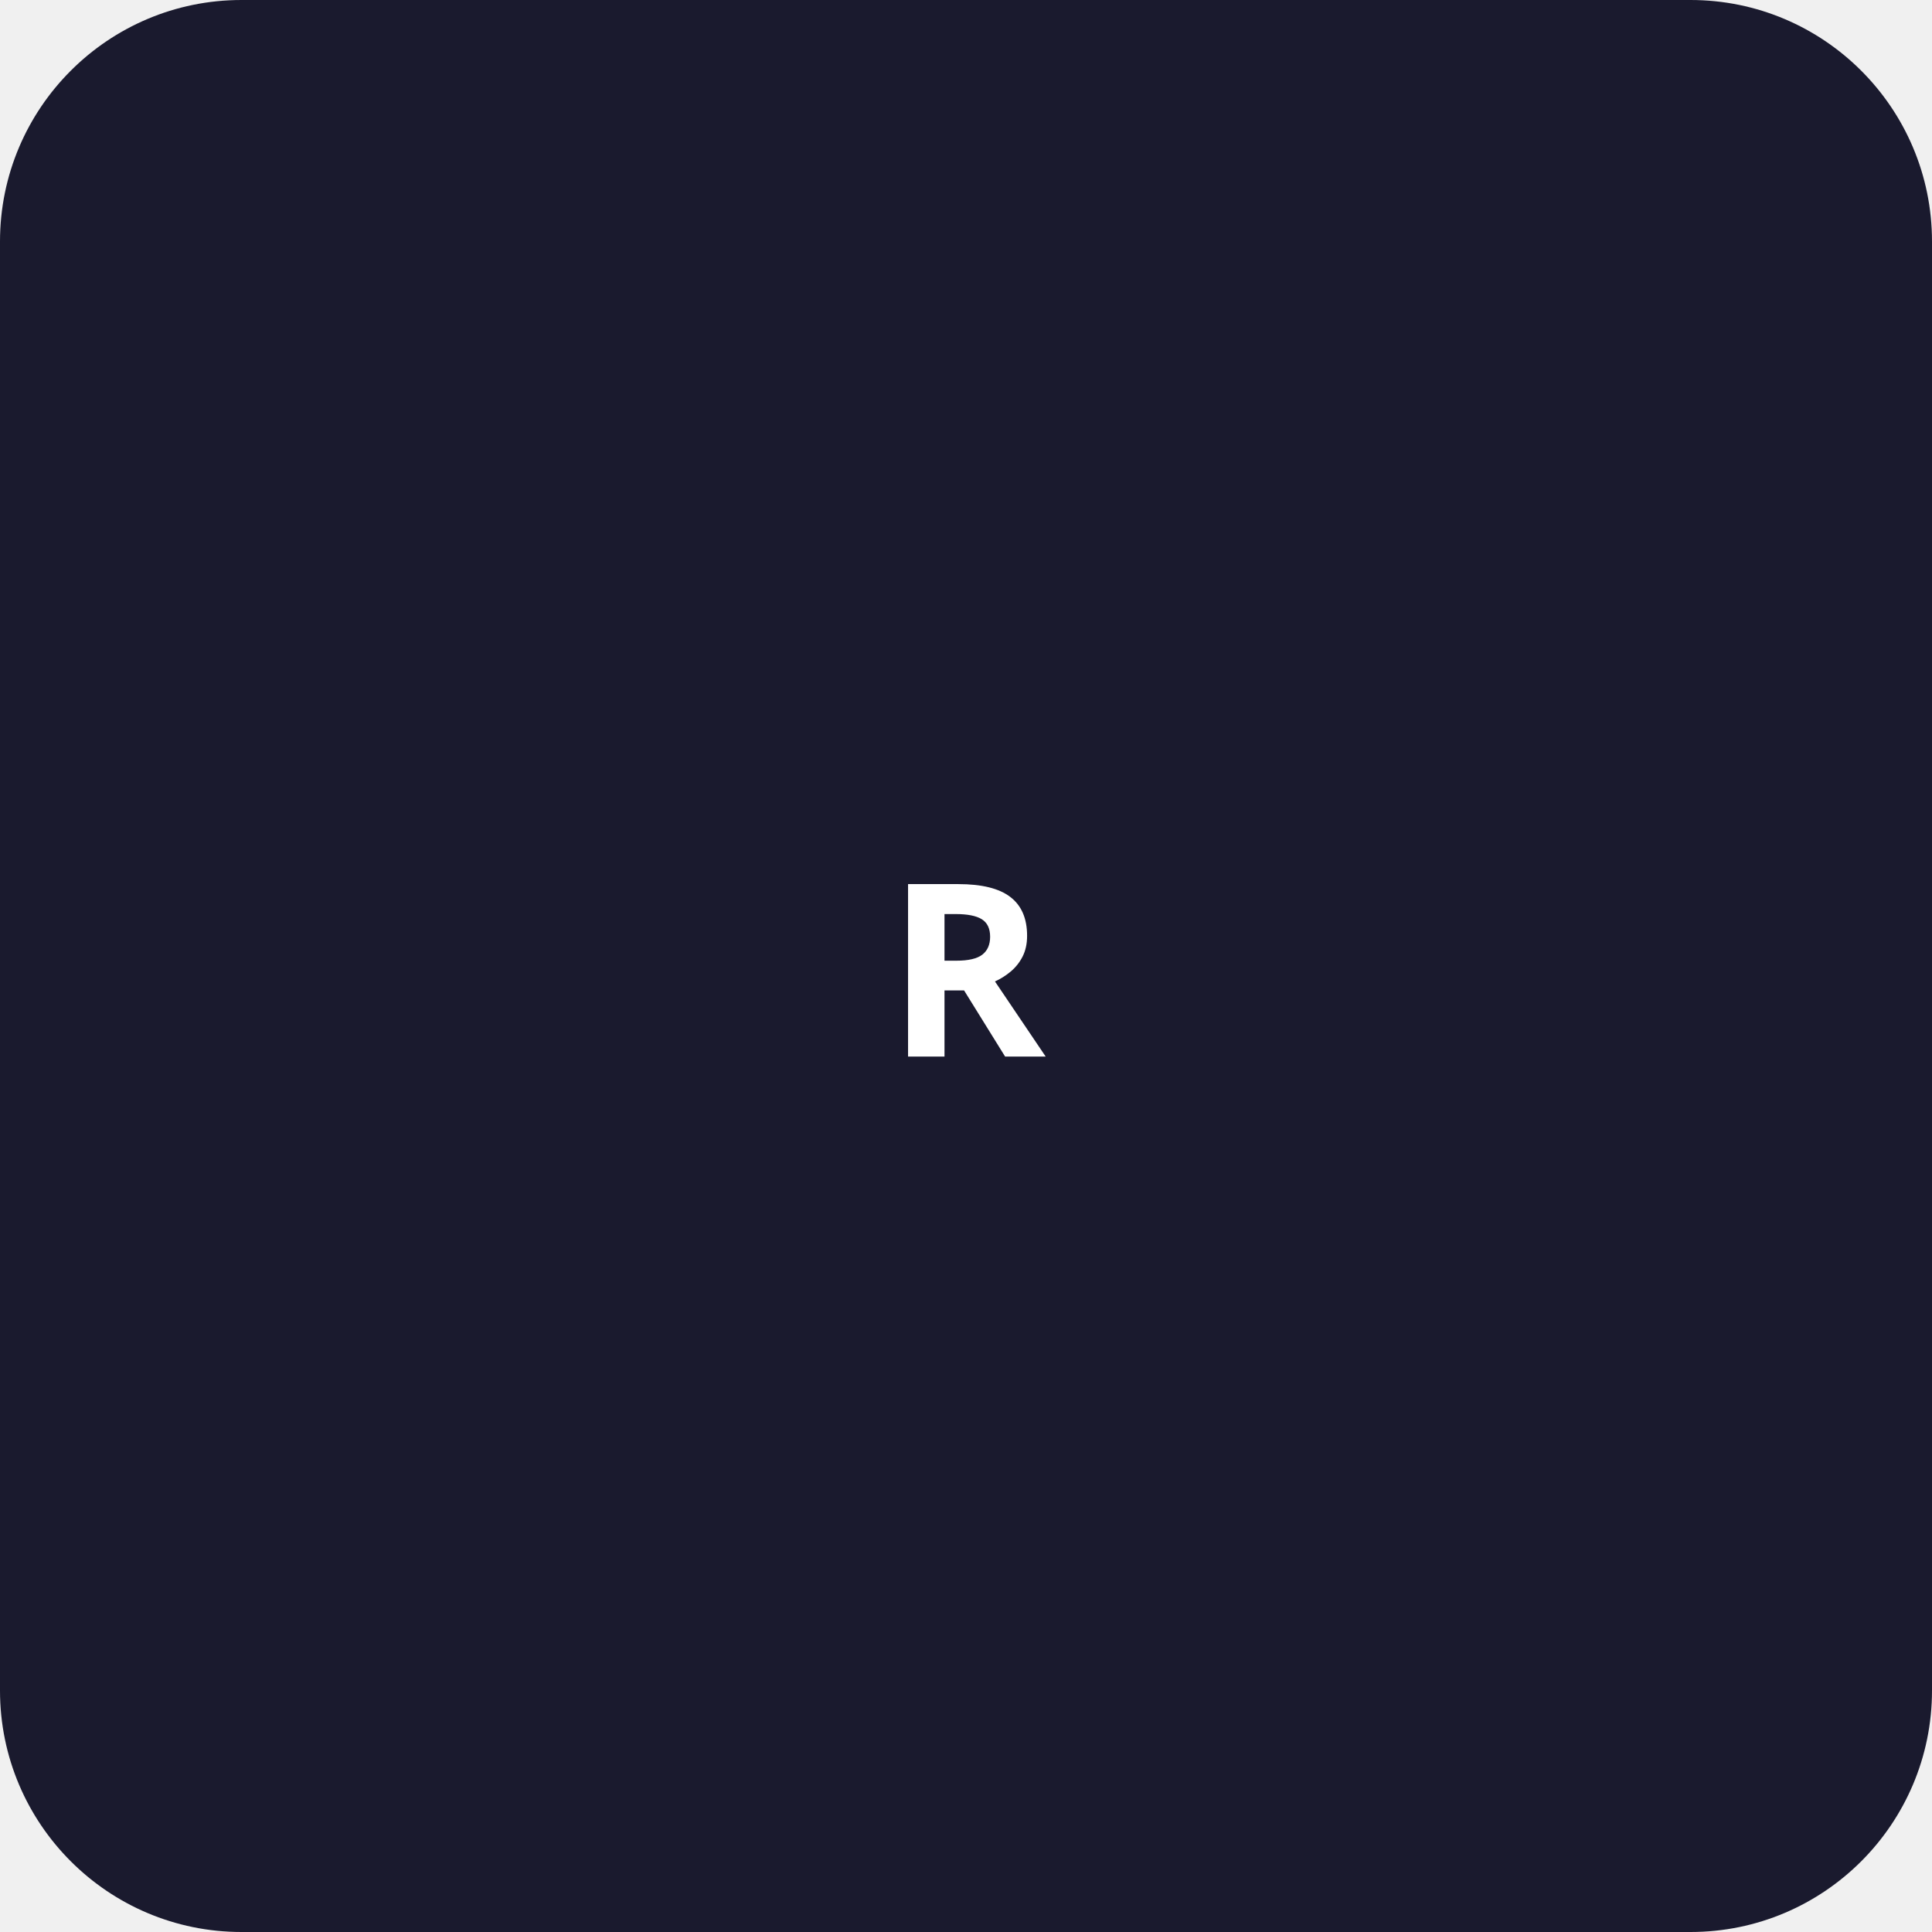
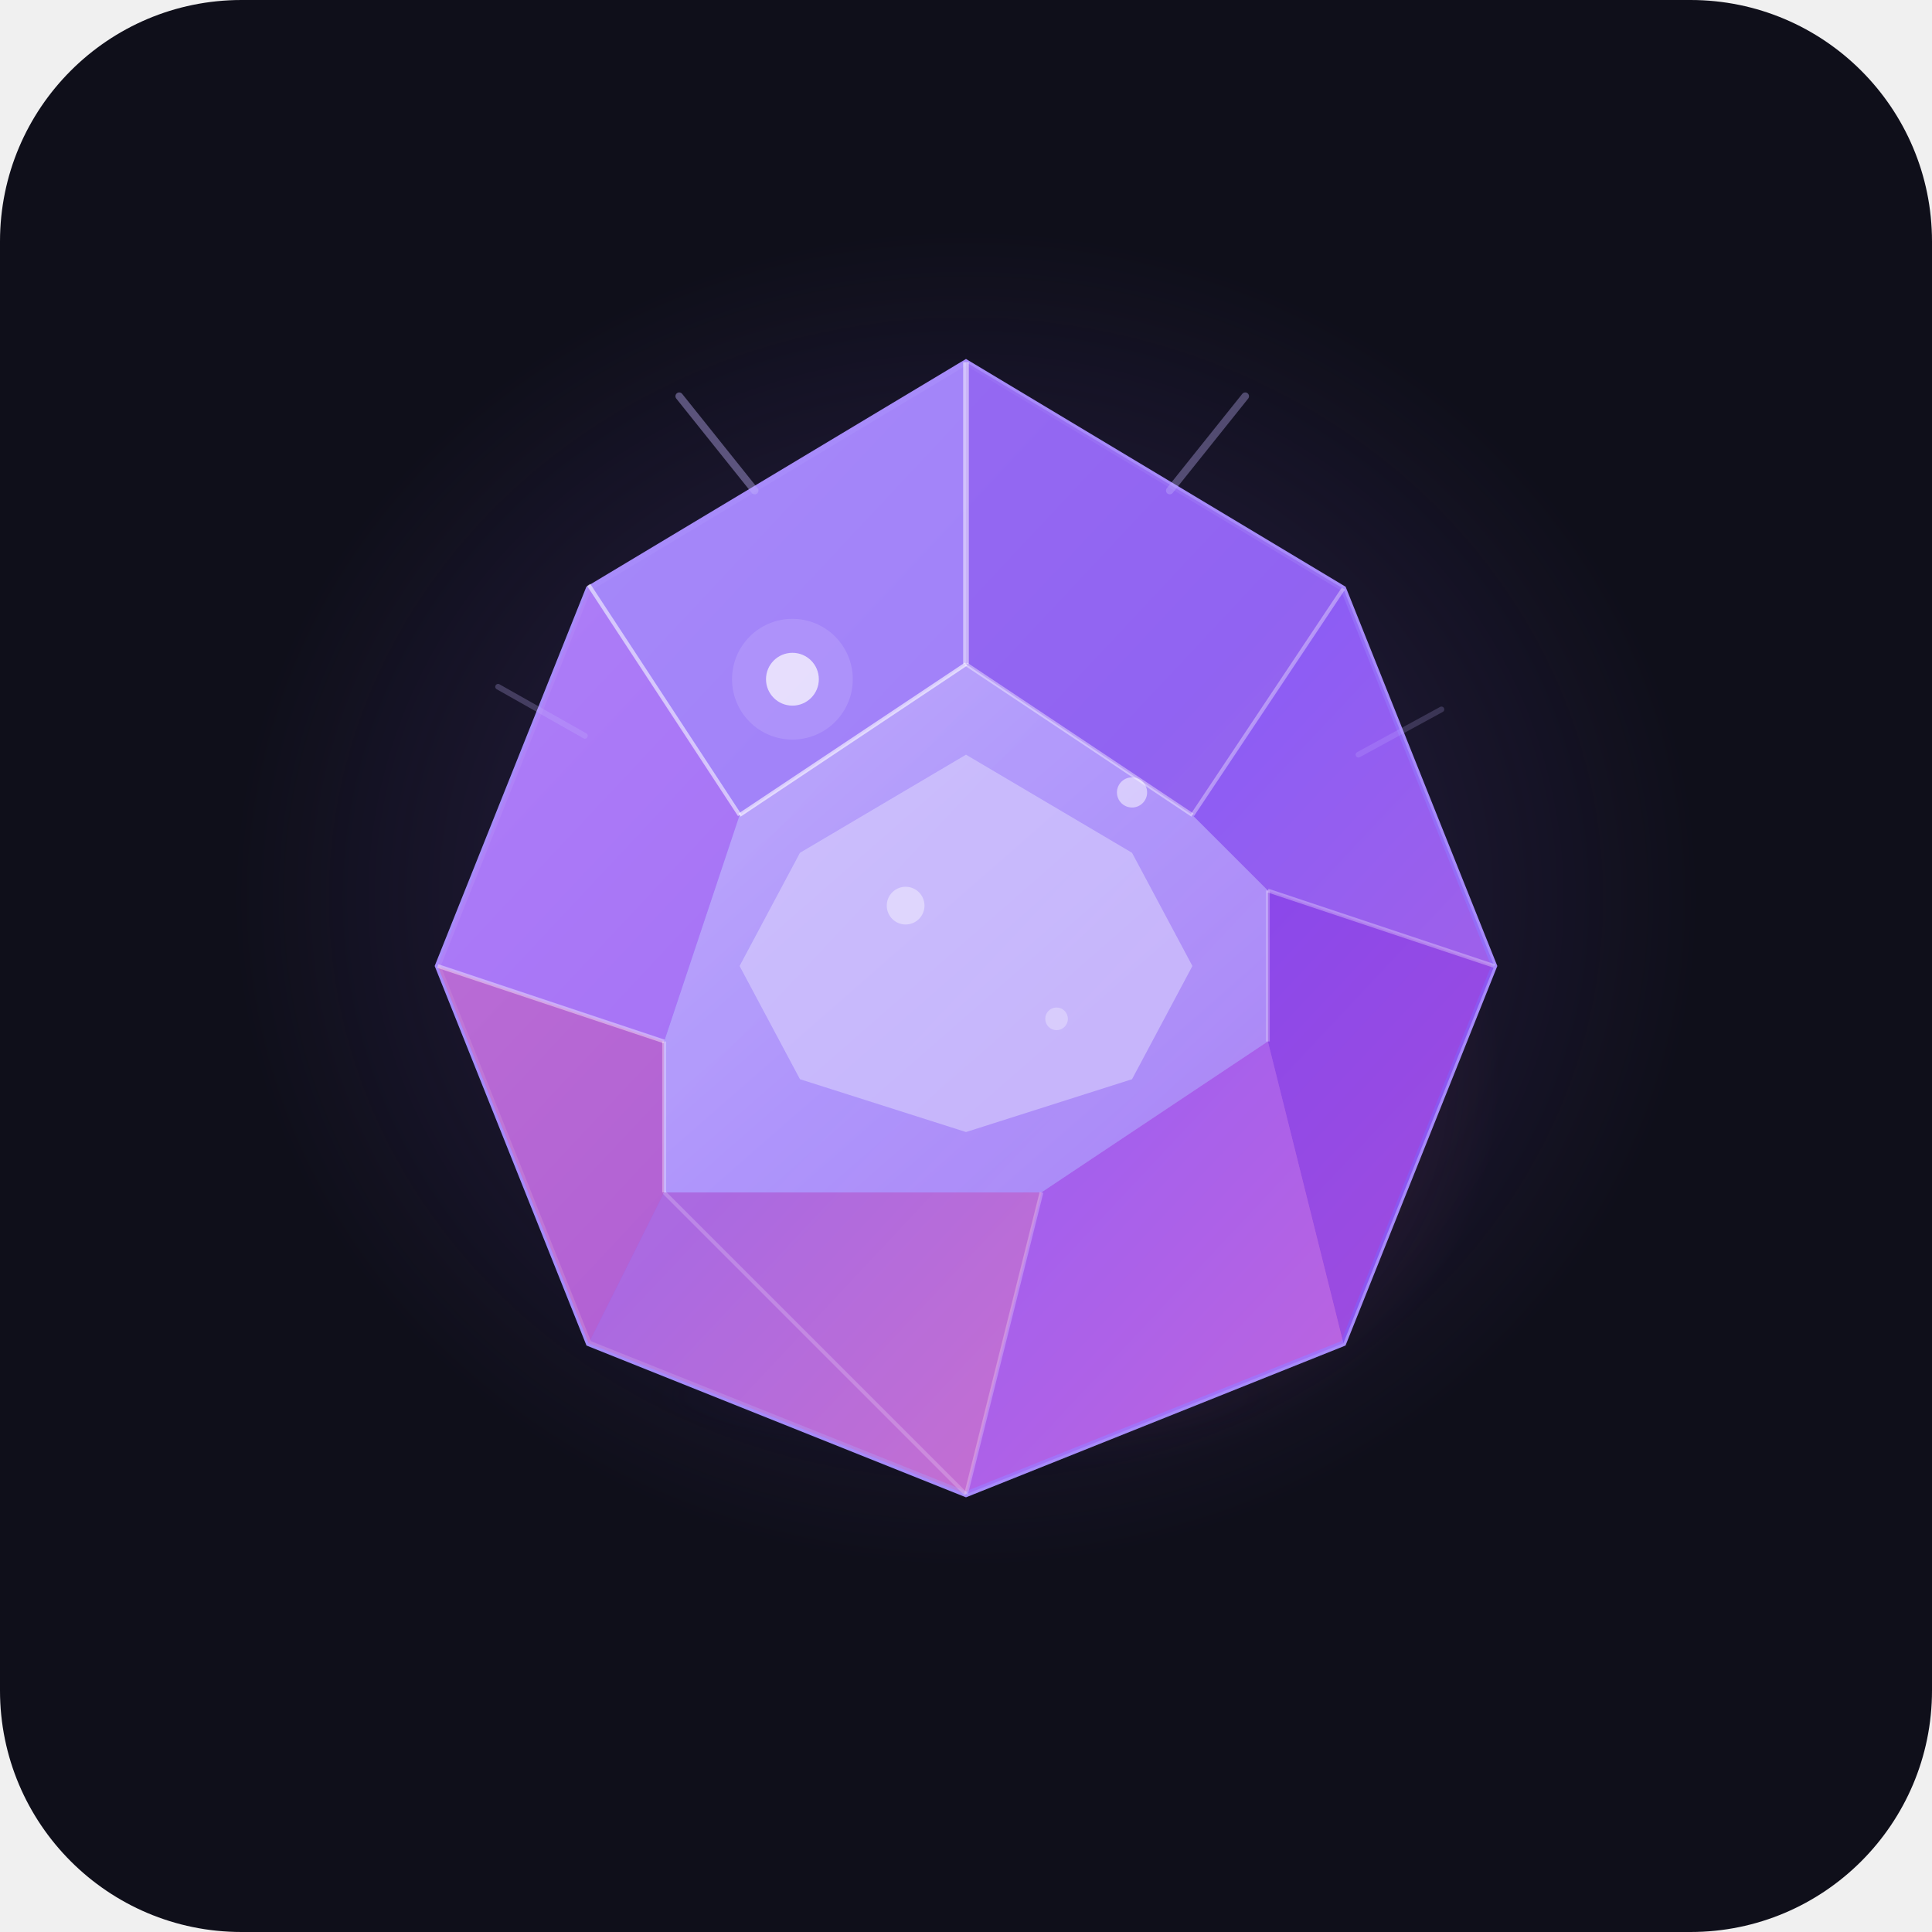
<svg xmlns="http://www.w3.org/2000/svg" viewBox="0 0 512 512">
-   <rect width="512" height="512" rx="64" fill="#1a1a2e" />
-   <text x="256" y="280" text-anchor="middle" font-family="system-ui, sans-serif" font-size="64" font-weight="700" fill="white">R</text>
+   <defs>
+     <linearGradient id="gemGrad" x1="0" y1="0" x2="1" y2="1">
+       <stop offset="0%" stop-color="#a78bfa" />
+       <stop offset="50%" stop-color="#8b5cf6" />
+       <stop offset="100%" stop-color="#f472b6" />
+     </linearGradient>
+     <linearGradient id="tableGrad" x1="0" y1="0" x2="1" y2="1">
+       <stop offset="0%" stop-color="#c4b5fd" />
+       <stop offset="100%" stop-color="#a78bfa" />
+     </linearGradient>
+     <radialGradient id="outerGlow" cx="0.5" cy="0.48" r="0.45">
+       <stop offset="0%" stop-color="#8b5cf6" stop-opacity="0.5" />
+       <stop offset="40%" stop-color="#8b5cf6" stop-opacity="0.15" />
+       <stop offset="100%" stop-color="#8b5cf6" stop-opacity="0" />
+     </radialGradient>
+     <radialGradient id="pinkGlow" cx="0.55" cy="0.55" r="0.35">
+       <stop offset="0%" stop-color="#f472b6" stop-opacity="0.25" />
+       <stop offset="100%" stop-color="#f472b6" stop-opacity="0" />
+     </radialGradient>
+     <radialGradient id="shadow" cx="0.5" cy="0.5" r="0.5">
+       <stop offset="0%" stop-color="#8b5cf6" stop-opacity="0.2" />
+       <stop offset="100%" stop-color="#000000" stop-opacity="0" />
+     </radialGradient>
+   </defs>
+   <rect width="512" height="512" rx="64" fill="#0f0f1a" />
+   <ellipse cx="256" cy="246" rx="220" ry="200" fill="url(#outerGlow)" />
+   <ellipse cx="270" cy="270" rx="160" ry="150" fill="url(#pinkGlow)" />
+   <ellipse cx="256" cy="370" rx="90" ry="16" fill="url(#shadow)" />
+   <polygon points="256,96 356,156 396,256 356,356 256,396 156,356 116,256 156,156" fill="url(#gemGrad)" stroke="#a78bfa" stroke-width="1.5" />
+   <polygon points="256,96 156,156 196,216 256,176" fill="#a78bfa" opacity="0.75" />
+   <polygon points="256,96 356,156 316,216 256,176" fill="#9366f0" opacity="0.75" />
+   <polygon points="356,156 396,256 336,236 316,216" fill="#8b5cf6" opacity="0.65" />
+   <polygon points="396,256 356,356 336,276 336,236" fill="#7c3aed" opacity="0.65" />
+   <polygon points="356,356 256,396 276,316 336,276" fill="#9f5cf6" opacity="0.55" />
+   <polygon points="256,396 156,356 176,316 276,316" fill="#c474d0" opacity="0.55" />
+   <polygon points="156,356 116,256 176,276 176,316" fill="#d466b8" opacity="0.55" />
+   <polygon points="116,256 156,156 196,216 176,276" fill="#b47cf6" opacity="0.65" />
+   <polygon points="256,176 316,216 336,236 336,276 276,316 176,316 176,276 196,216" fill="url(#tableGrad)" opacity="0.85" />
+   <polygon points="256,200 300,226 316,256 300,286 256,300 212,286 196,256 212,226" fill="#ddd6fe" opacity="0.55" />
+   <line x1="256" y1="96" x2="256" y2="176" stroke="white" stroke-width="1.5" opacity="0.5" />
+   <line x1="256" y1="176" x2="316" y2="216" stroke="white" stroke-width="1" opacity="0.4" />
+   <line x1="256" y1="176" x2="196" y2="216" stroke="white" stroke-width="1" opacity="0.6" />
+   <line x1="356" y1="156" x2="316" y2="216" stroke="white" stroke-width="1" opacity="0.35" />
+   <line x1="156" y1="155" x2="196" y2="216" stroke="white" stroke-width="1" opacity="0.55" />
+   <line x1="396" y1="256" x2="336" y2="236" stroke="white" stroke-width="1" opacity="0.3" />
+   <line x1="116" y1="256" x2="176" y2="276" stroke="white" stroke-width="1" opacity="0.4" />
+   <line x1="336" y1="236" x2="336" y2="276" stroke="white" stroke-width="1" opacity="0.25" />
+   <line x1="176" y1="276" x2="176" y2="316" stroke="white" stroke-width="1" opacity="0.35" />
+   <line x1="256" y1="396" x2="276" y2="316" stroke="white" stroke-width="1" opacity="0.25" />
+   <line x1="256" y1="396" x2="176" y2="316" stroke="white" stroke-width="1" opacity="0.2" />
+   <circle cx="210" cy="180" r="7" fill="white" opacity="0.7" />
+   <circle cx="210" cy="180" r="16" fill="white" opacity="0.12" />
+   <circle cx="300" cy="210" r="4" fill="white" opacity="0.5" />
+   <circle cx="240" cy="240" r="5" fill="white" opacity="0.4" />
+   <circle cx="280" cy="270" r="3" fill="white" opacity="0.3" />
+   <line x1="200" y1="130" x2="180" y2="105" stroke="#c4b5fd" stroke-width="2" opacity="0.4" stroke-linecap="round" />
+   <line x1="310" y1="130" x2="330" y2="105" stroke="#c4b5fd" stroke-width="2" opacity="0.35" stroke-linecap="round" />
+   <line x1="155" y1="195" x2="132" y2="182" stroke="#c4b5fd" stroke-width="1.5" opacity="0.25" stroke-linecap="round" />
+   <line x1="360" y1="200" x2="382" y2="188" stroke="#c4b5fd" stroke-width="1.5" opacity="0.2" stroke-linecap="round" />
</svg>
